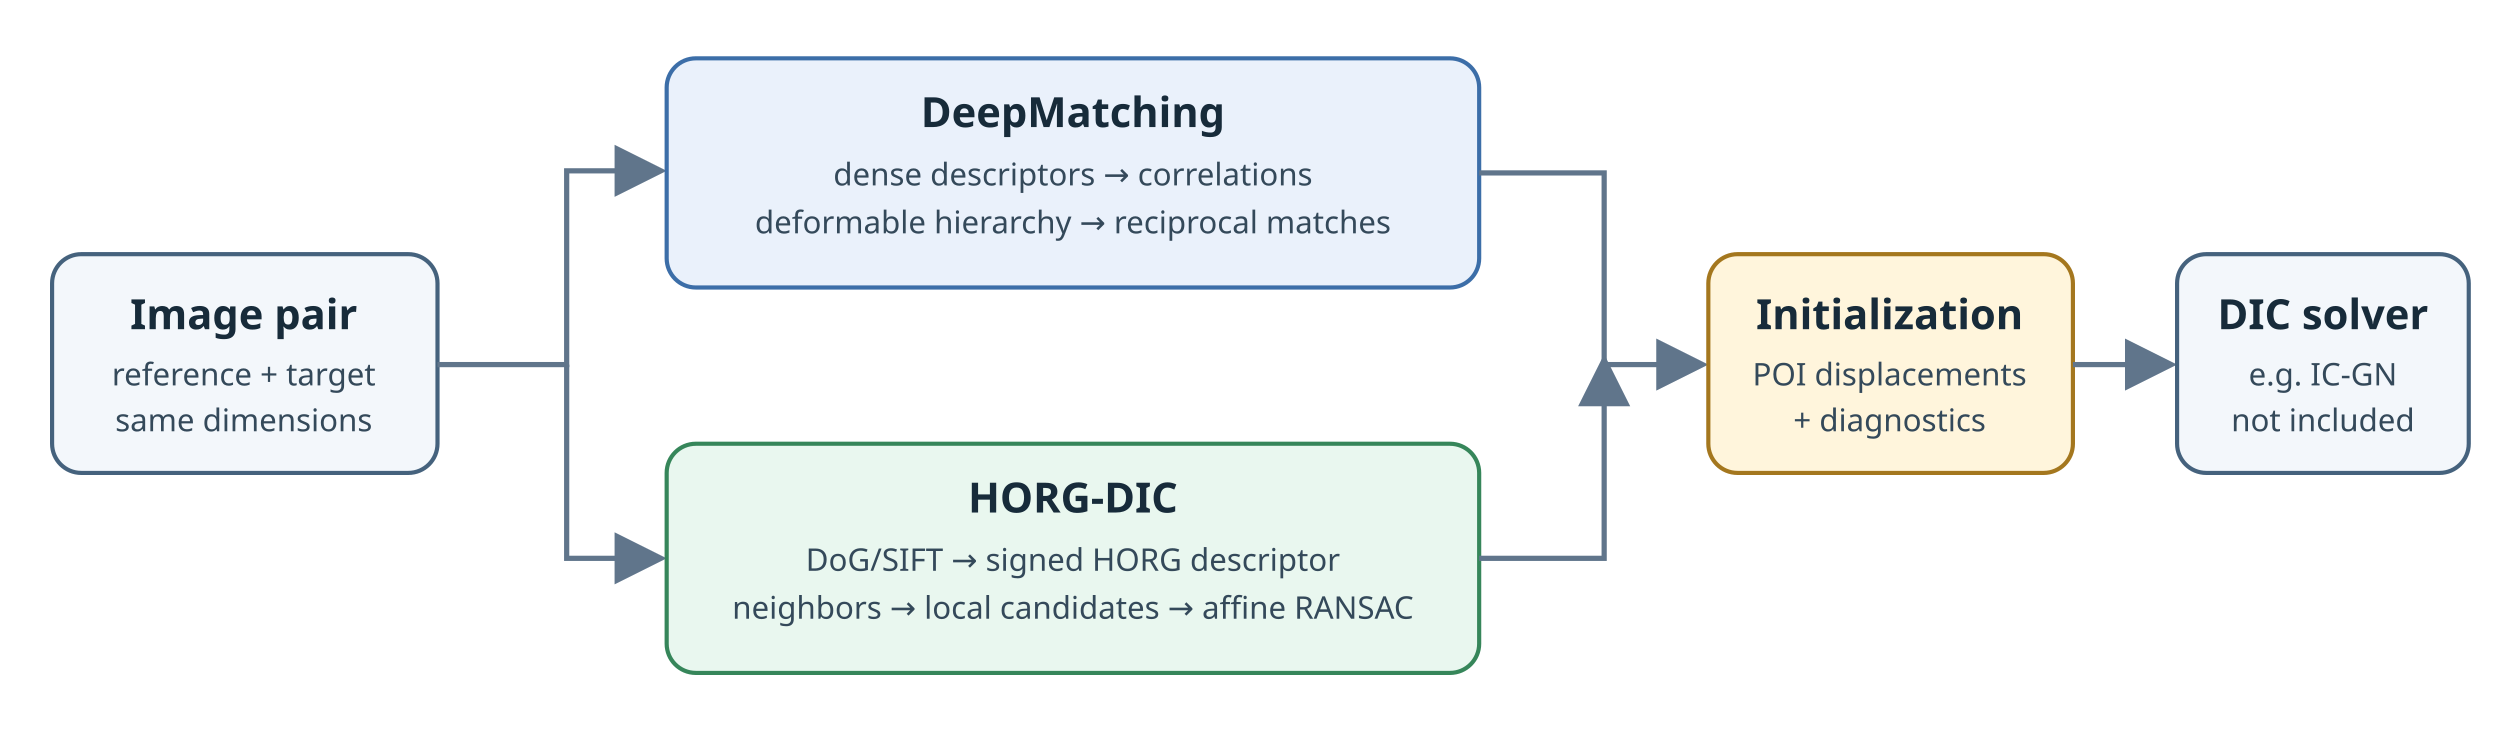
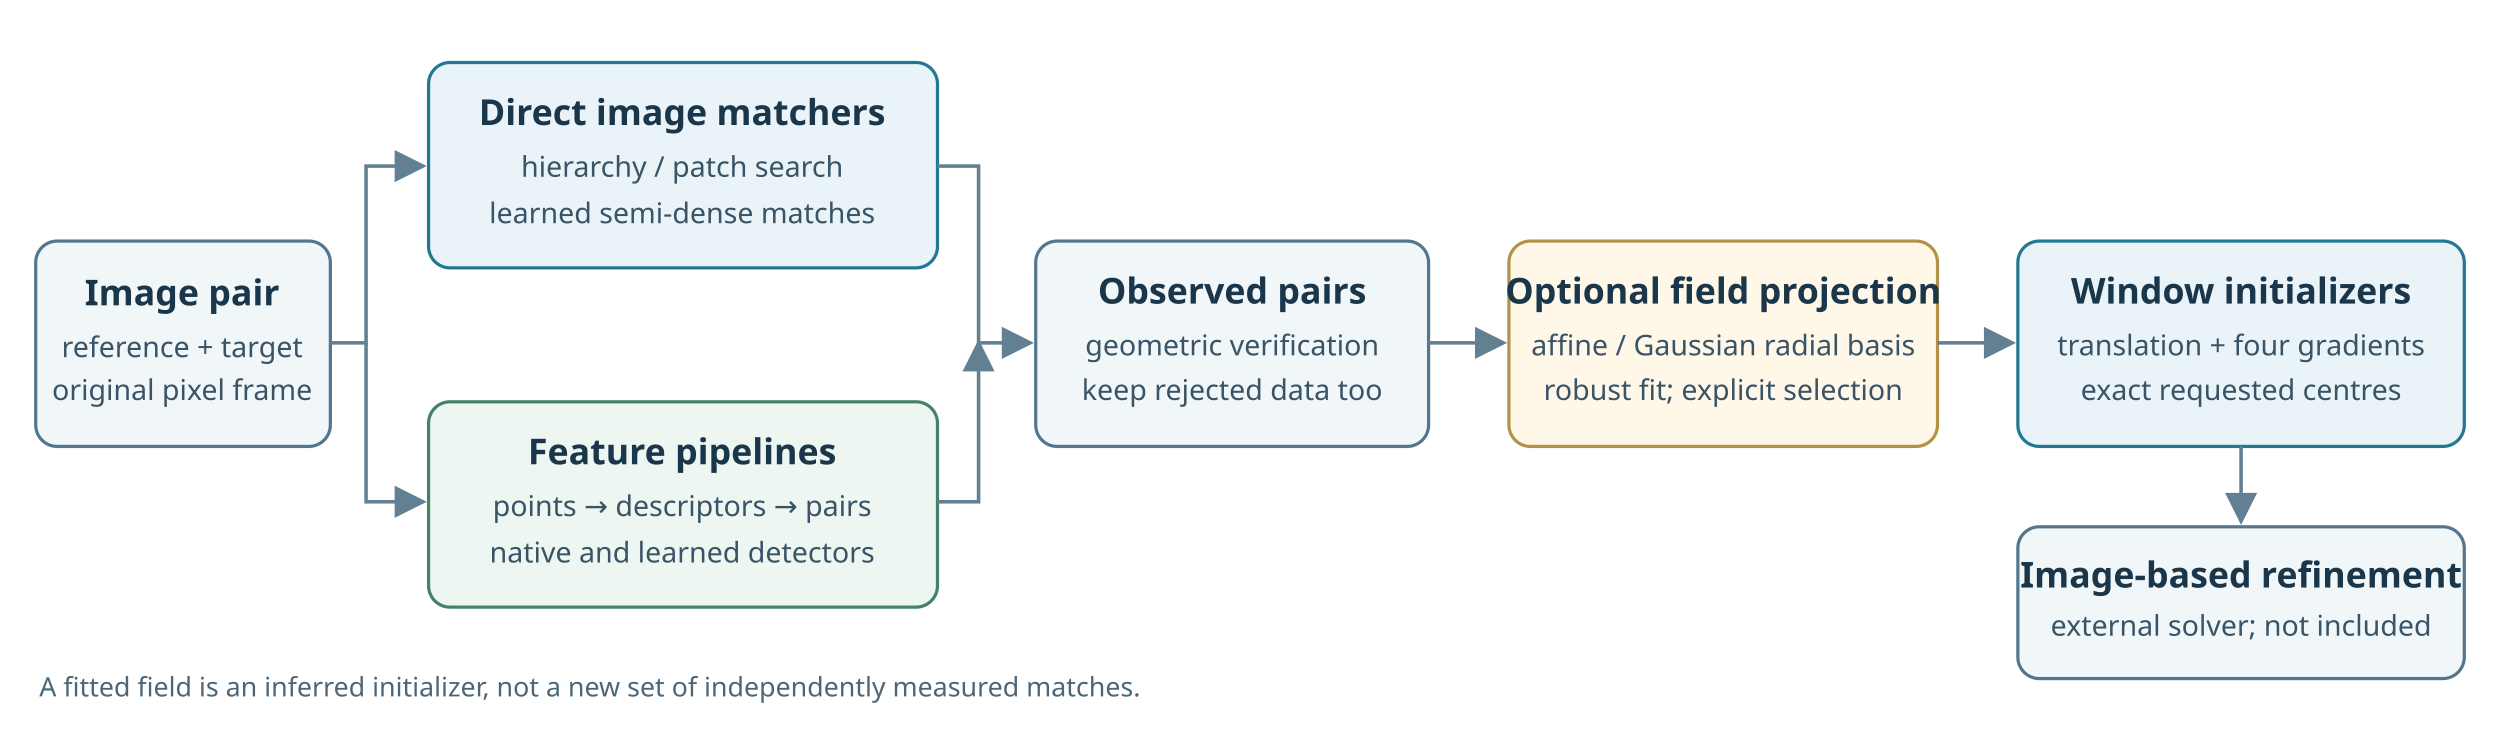
- <svg xmlns="http://www.w3.org/2000/svg" viewBox="0 0 1200 350" role="img" aria-labelledby="title desc">
+ <svg xmlns="http://www.w3.org/2000/svg" viewBox="0 0 1400 420" role="img" aria-labelledby="title desc">
  <defs>
-     <marker id="arrow" markerWidth="10" markerHeight="10" refX="8" refY="5" orient="auto">
-       <path d="M0,0 L10,5 L0,10 z" fill="#60758b" />
+     <marker id="arrow" markerWidth="9" markerHeight="9" refX="8" refY="4.5" orient="auto">
+       <path d="M0 0 L9 4.5 L0 9Z" fill="#638093" />
    </marker>
  </defs>
  <style>
-     .box { fill:#f3f7fb; stroke:#45627d; stroke-width:2; rx:14; }
-     .green { fill:#e9f7ef; stroke:#36865a; }
-     .blue { fill:#eaf1fb; stroke:#3c6ea8; }
-     .gold { fill:#fff5dc; stroke:#a4771e; }
-     .title { font:600 20px sans-serif; fill:#172b3a; }
-     .small { font:15px sans-serif; fill:#34495a; }
-     .arrow { fill:none; stroke:#60758b; stroke-width:2.5; marker-end:url(#arrow); }
-   </style>
-   <rect class="box" x="25" y="122" width="185" height="105" />
-   <text class="title" x="117" y="158" text-anchor="middle">Image pair</text>
-   <text class="small" x="117" y="185" text-anchor="middle">reference + target</text>
-   <text class="small" x="117" y="207" text-anchor="middle">same dimensions</text>
-   <path class="arrow" d="M210 175 H272 V82 H315" />
-   <path class="arrow" d="M272 175 V268 H315" />
-   <rect class="box blue" x="320" y="28" width="390" height="110" />
-   <text class="title" x="515" y="61" text-anchor="middle">DeepMatching</text>
-   <text class="small" x="515" y="89" text-anchor="middle">dense descriptors → correlations</text>
-   <text class="small" x="515" y="112" text-anchor="middle">deformable hierarchy → reciprocal matches</text>
-   <rect class="box green" x="320" y="213" width="390" height="110" />
-   <text class="title" x="515" y="246" text-anchor="middle">HORG-DIC</text>
-   <text class="small" x="515" y="274" text-anchor="middle">DoG/SIFT → signed HORG descriptor</text>
-   <text class="small" x="515" y="297" text-anchor="middle">neighbors → local candidates → affine RANSAC</text>
-   <path class="arrow" d="M710 83 H770 V175 H815" />
-   <path class="arrow" d="M710 268 H770 V175" />
-   <rect class="box gold" x="820" y="122" width="175" height="105" />
-   <text class="title" x="907" y="158" text-anchor="middle">Initialization</text>
-   <text class="small" x="907" y="185" text-anchor="middle">POI displacements</text>
-   <text class="small" x="907" y="207" text-anchor="middle">+ diagnostics</text>
-   <path class="arrow" d="M995 175 H1040" />
-   <rect class="box" x="1045" y="122" width="140" height="105" />
-   <text class="title" x="1115" y="158" text-anchor="middle">DIC solver</text>
-   <text class="small" x="1115" y="185" text-anchor="middle">e.g. IC-GN</text>
-   <text class="small" x="1115" y="207" text-anchor="middle">not included</text>
+ .box{fill:#f1f6f9;stroke:#53768e;stroke-width:1.8;rx:12}
+ .blue{fill:#eaf4f8;stroke:#227893}.green{fill:#edf6f0;stroke:#438269}.gold{fill:#fff8e8;stroke:#b39247}
+ .title{font:600 20px sans-serif;fill:#19364a}.text{font:16px sans-serif;fill:#395367}.note{font:15px sans-serif;fill:#4d6677}
+ .arrow{fill:none;stroke:#638093;stroke-width:2;marker-end:url(#arrow)}
+ </style>
+   <rect class="box" x="20" y="135" width="165" height="115" />
+   <text class="title" x="102" y="171" text-anchor="middle">Image pair</text>
+   <text class="text" x="102" y="200" text-anchor="middle">reference + target</text>
+   <text class="text" x="102" y="224" text-anchor="middle">original pixel frame</text>
+   <path class="arrow" d="M185 192 H205 V93 H237" />
+   <path class="arrow" d="M205 192 V281 H237" />
+   <rect class="box blue" x="240" y="35" width="285" height="115" />
+   <text class="title" x="382" y="70" text-anchor="middle">Direct image matchers</text>
+   <text class="text" x="382" y="99" text-anchor="middle">hierarchy / patch search</text>
+   <text class="text" x="382" y="125" text-anchor="middle">learned semi-dense matches</text>
+   <rect class="box green" x="240" y="225" width="285" height="115" />
+   <text class="title" x="382" y="260" text-anchor="middle">Feature pipelines</text>
+   <text class="text" x="382" y="289" text-anchor="middle">points → descriptors → pairs</text>
+   <text class="text" x="382" y="315" text-anchor="middle">native and learned detectors</text>
+   <path class="arrow" d="M525 93 H548 V192 H577" />
+   <path class="arrow" d="M525 281 H548 V192" />
+   <rect class="box" x="580" y="135" width="220" height="115" />
+   <text class="title" x="690" y="170" text-anchor="middle">Observed pairs</text>
+   <text class="text" x="690" y="199" text-anchor="middle">geometric verification</text>
+   <text class="text" x="690" y="224" text-anchor="middle">keep rejected data too</text>
+   <path class="arrow" d="M800 192 H842" />
+   <rect class="box gold" x="845" y="135" width="240" height="115" />
+   <text class="title" x="965" y="170" text-anchor="middle">Optional field projection</text>
+   <text class="text" x="965" y="199" text-anchor="middle">affine / Gaussian radial basis</text>
+   <text class="text" x="965" y="224" text-anchor="middle">robust fit; explicit selection</text>
+   <path class="arrow" d="M1085 192 H1127" />
+   <rect class="box blue" x="1130" y="135" width="250" height="115" />
+   <text class="title" x="1255" y="170" text-anchor="middle">Window initializers</text>
+   <text class="text" x="1255" y="199" text-anchor="middle">translation + four gradients</text>
+   <text class="text" x="1255" y="224" text-anchor="middle">exact requested centres</text>
+   <path class="arrow" d="M1255 250 V292" />
+   <rect class="box" x="1130" y="295" width="250" height="85" />
+   <text class="title" x="1255" y="329" text-anchor="middle">Image-based refinement</text>
+   <text class="text" x="1255" y="356" text-anchor="middle">external solver; not included</text>
+   <text class="note" x="22" y="390">A fitted field is an inferred initializer, not a new set of independently measured matches.</text>
</svg>
